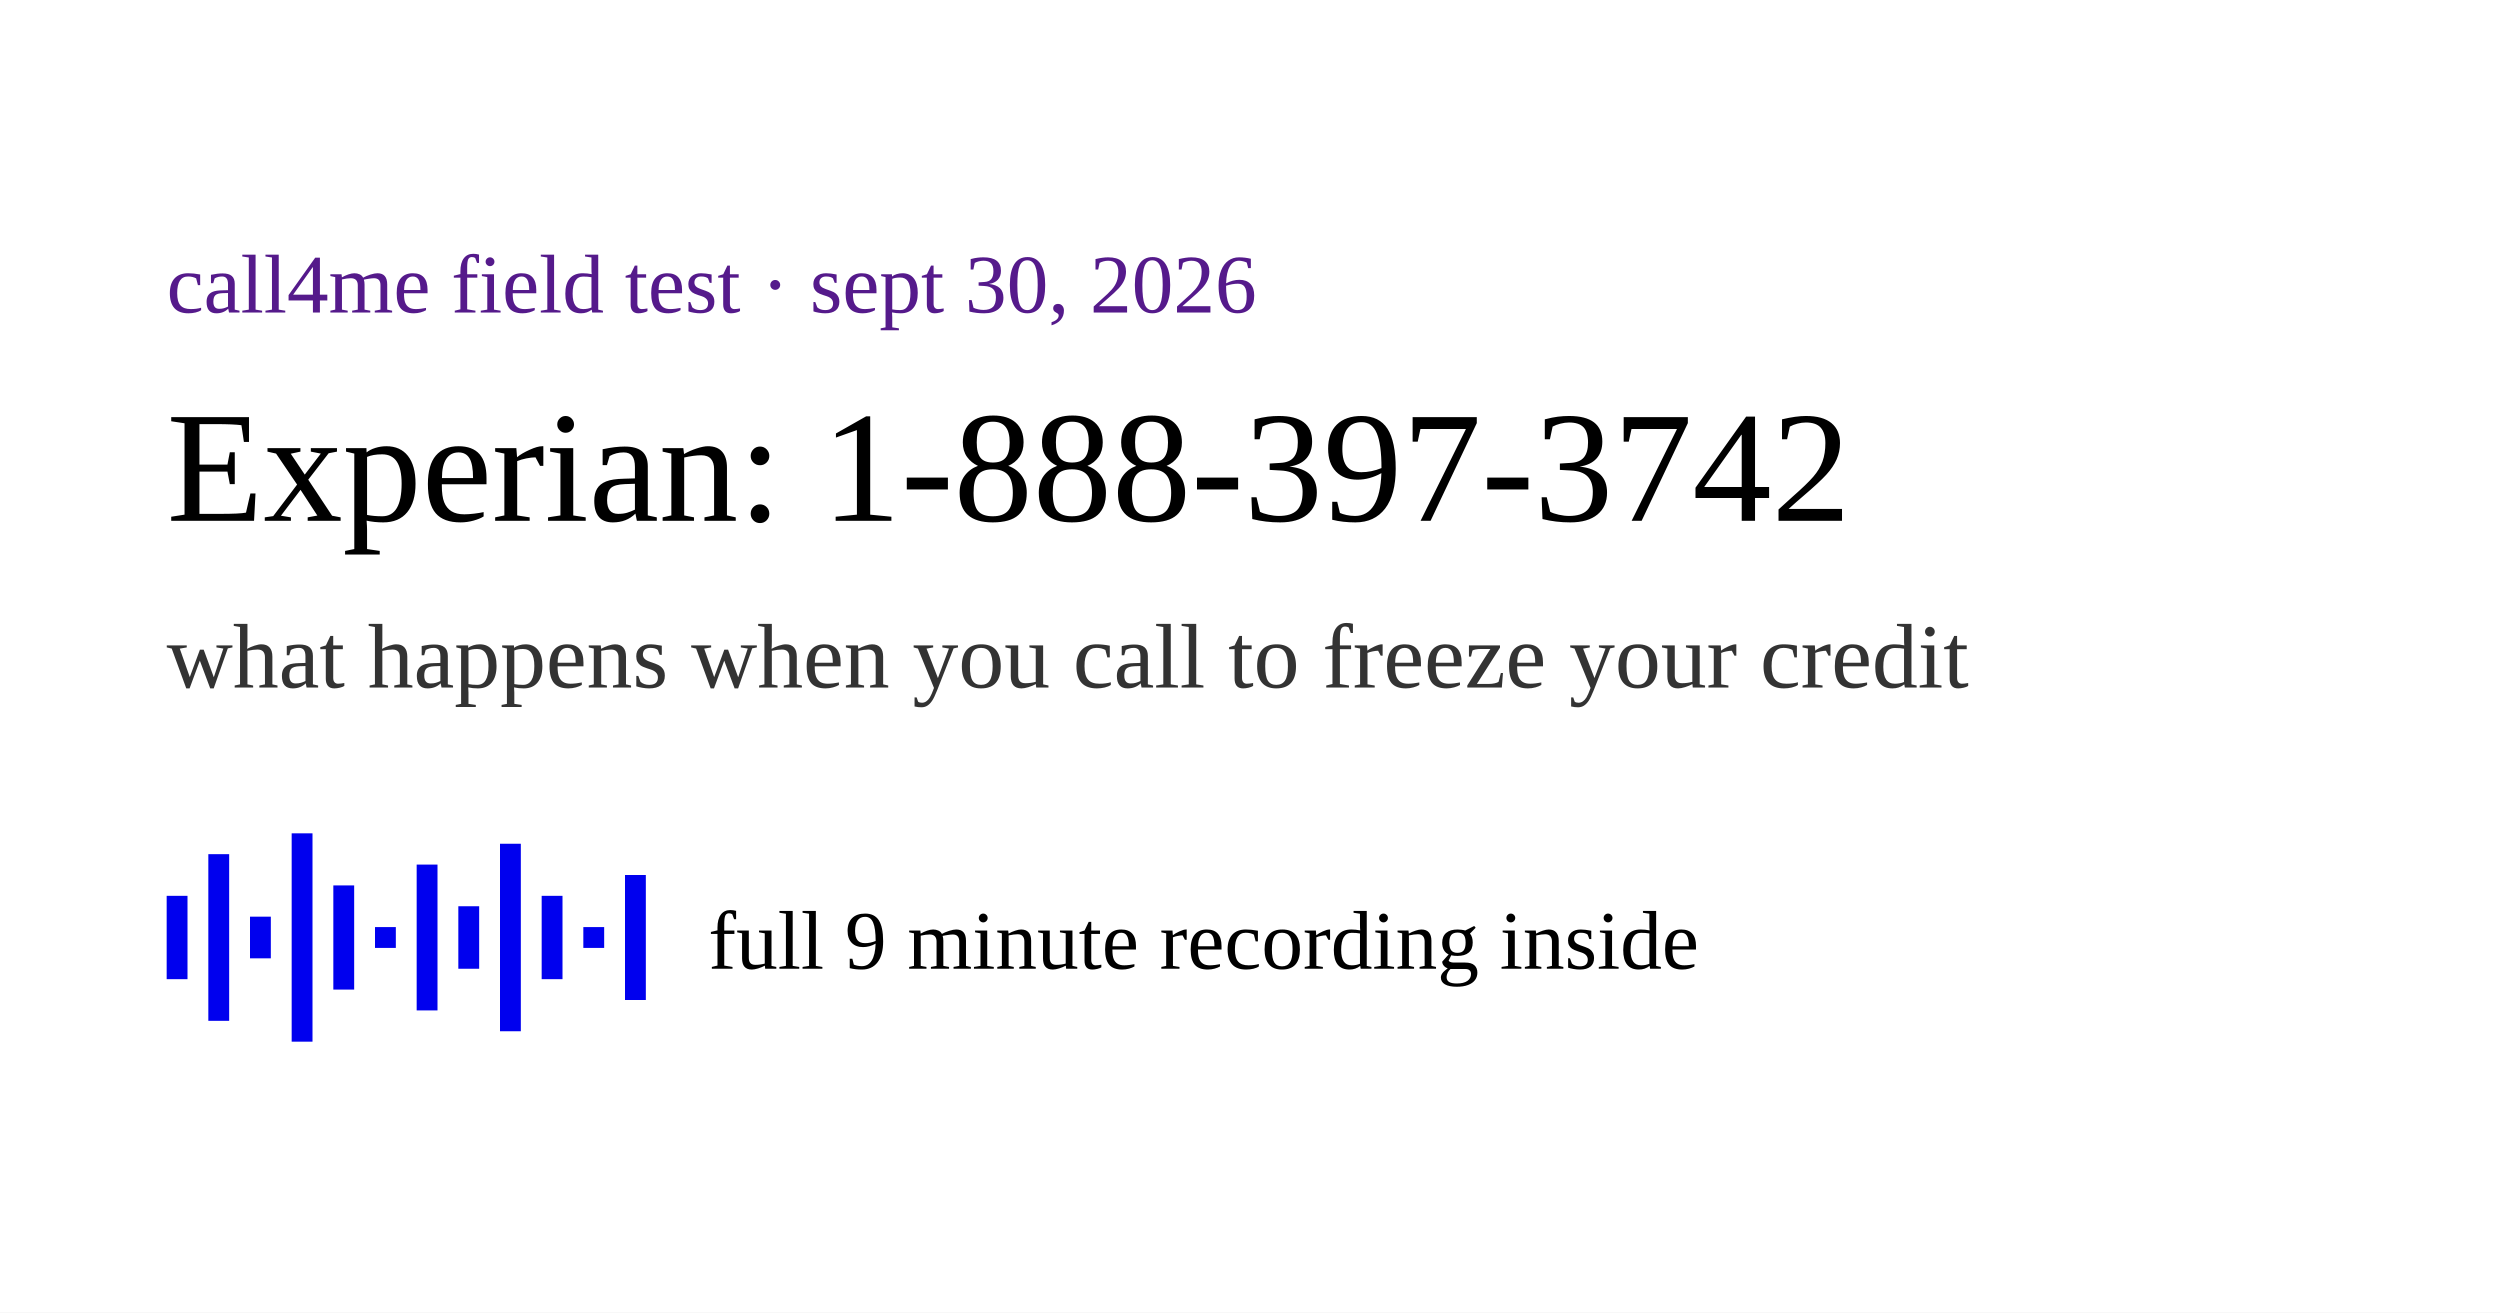
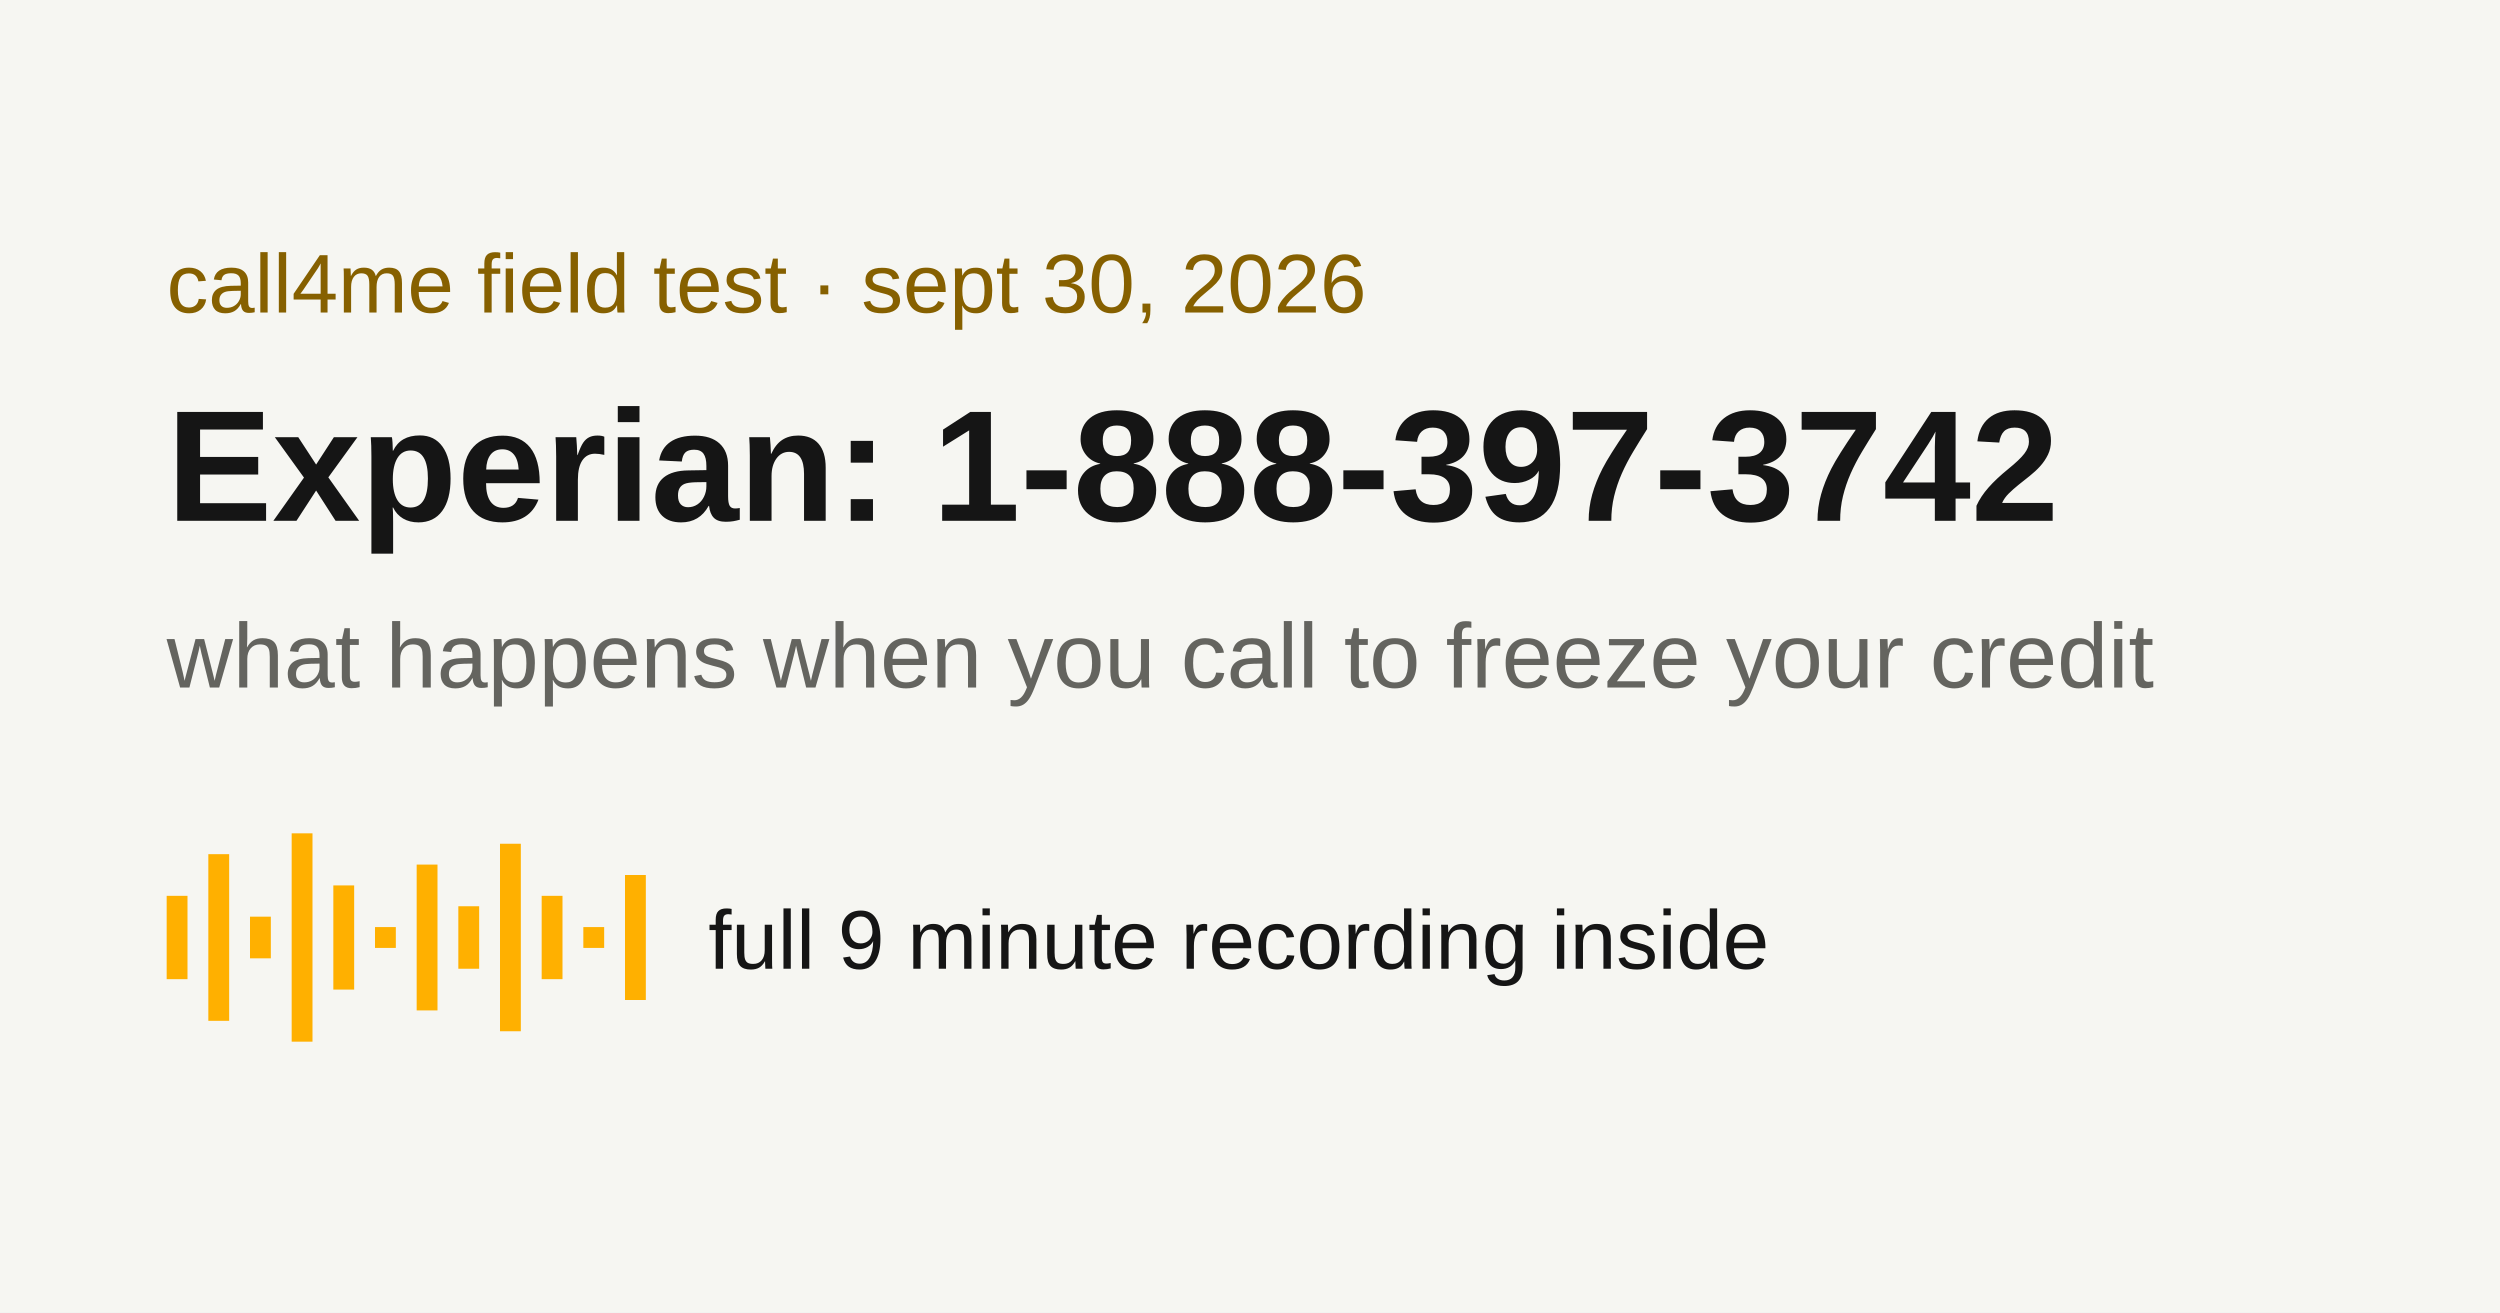
<svg xmlns="http://www.w3.org/2000/svg" width="1200" height="630" viewBox="0 0 1200 630">
-   <rect width="1200" height="630" fill="#ffffff" />
-   <text x="80" y="150" font-family="Times New Roman, Times, serif" font-size="40" fill="#551a8b">call4me field test · sept 30, 2026</text>
-   <text x="80" y="250" font-family="Times New Roman, Times, serif" font-size="76" fill="#000000">Experian: 1-888-397-3742</text>
-   <text x="80" y="330" font-family="Times New Roman, Times, serif" font-size="44" fill="#333333">what happens when you call to freeze your credit</text>
-   <g fill="#0000ee">
+   <rect width="1200" height="630" fill="#f6f6f2" />
+   <text x="80" y="150" font-family="Arial, Helvetica, sans-serif" fill="#866000" font-size="40">call4me field test · sept 30, 2026</text>
+   <text x="80" y="250" font-family="Arial, Helvetica, sans-serif" fill="#151515" font-weight="700" font-size="76">Experian: 1-888-397-3742</text>
+   <text x="80" y="330" font-family="Arial, Helvetica, sans-serif" fill="#64645f" font-size="44">what happens when you call to freeze your credit</text>
+   <g fill="#ffb000">
    <rect x="80" y="430" width="10" height="40" />
    <rect x="100" y="410" width="10" height="80" />
    <rect x="120" y="440" width="10" height="20" />
    <rect x="140" y="400" width="10" height="100" />
    <rect x="160" y="425" width="10" height="50" />
    <rect x="180" y="445" width="10" height="10" />
    <rect x="200" y="415" width="10" height="70" />
    <rect x="220" y="435" width="10" height="30" />
    <rect x="240" y="405" width="10" height="90" />
    <rect x="260" y="430" width="10" height="40" />
    <rect x="280" y="445" width="10" height="10" />
    <rect x="300" y="420" width="10" height="60" />
  </g>
-   <text x="340" y="465" font-family="Times New Roman, Times, serif" font-size="40" fill="#000000">full 9 minute recording inside</text>
+   <text x="340" y="465" font-family="Arial, Helvetica, sans-serif" fill="#151515" font-size="40">full 9 minute recording inside</text>
</svg>
